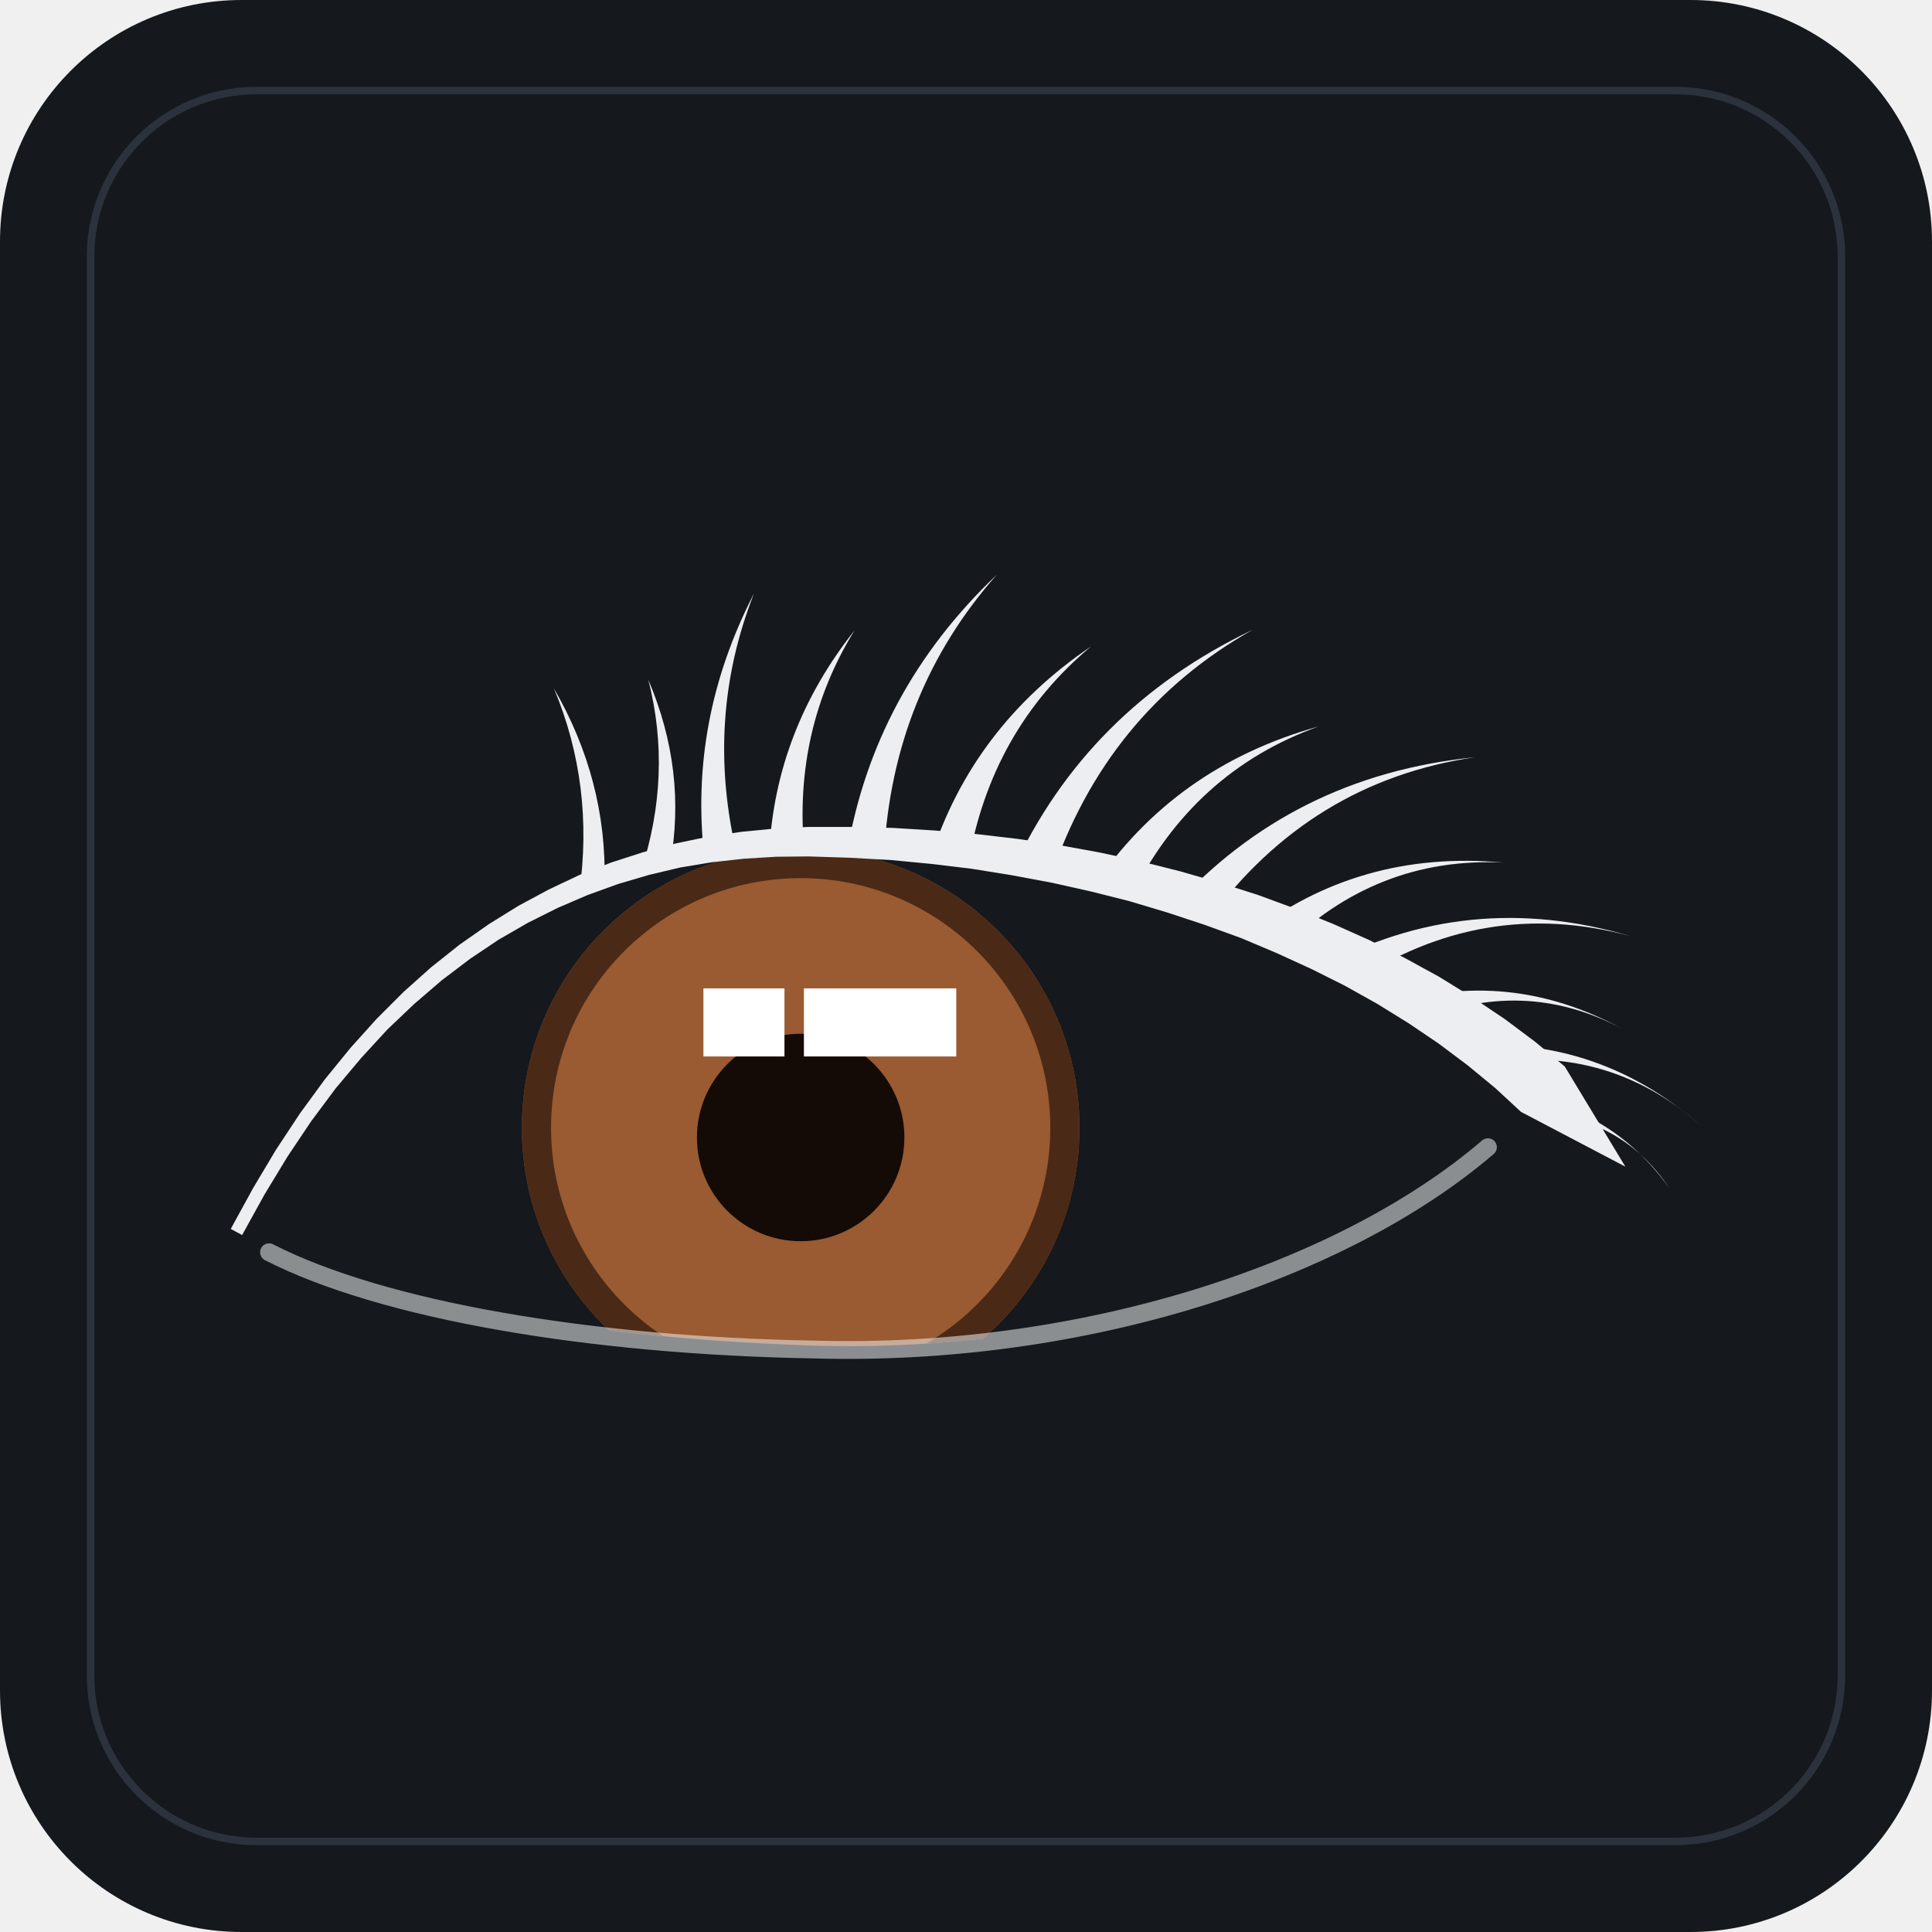
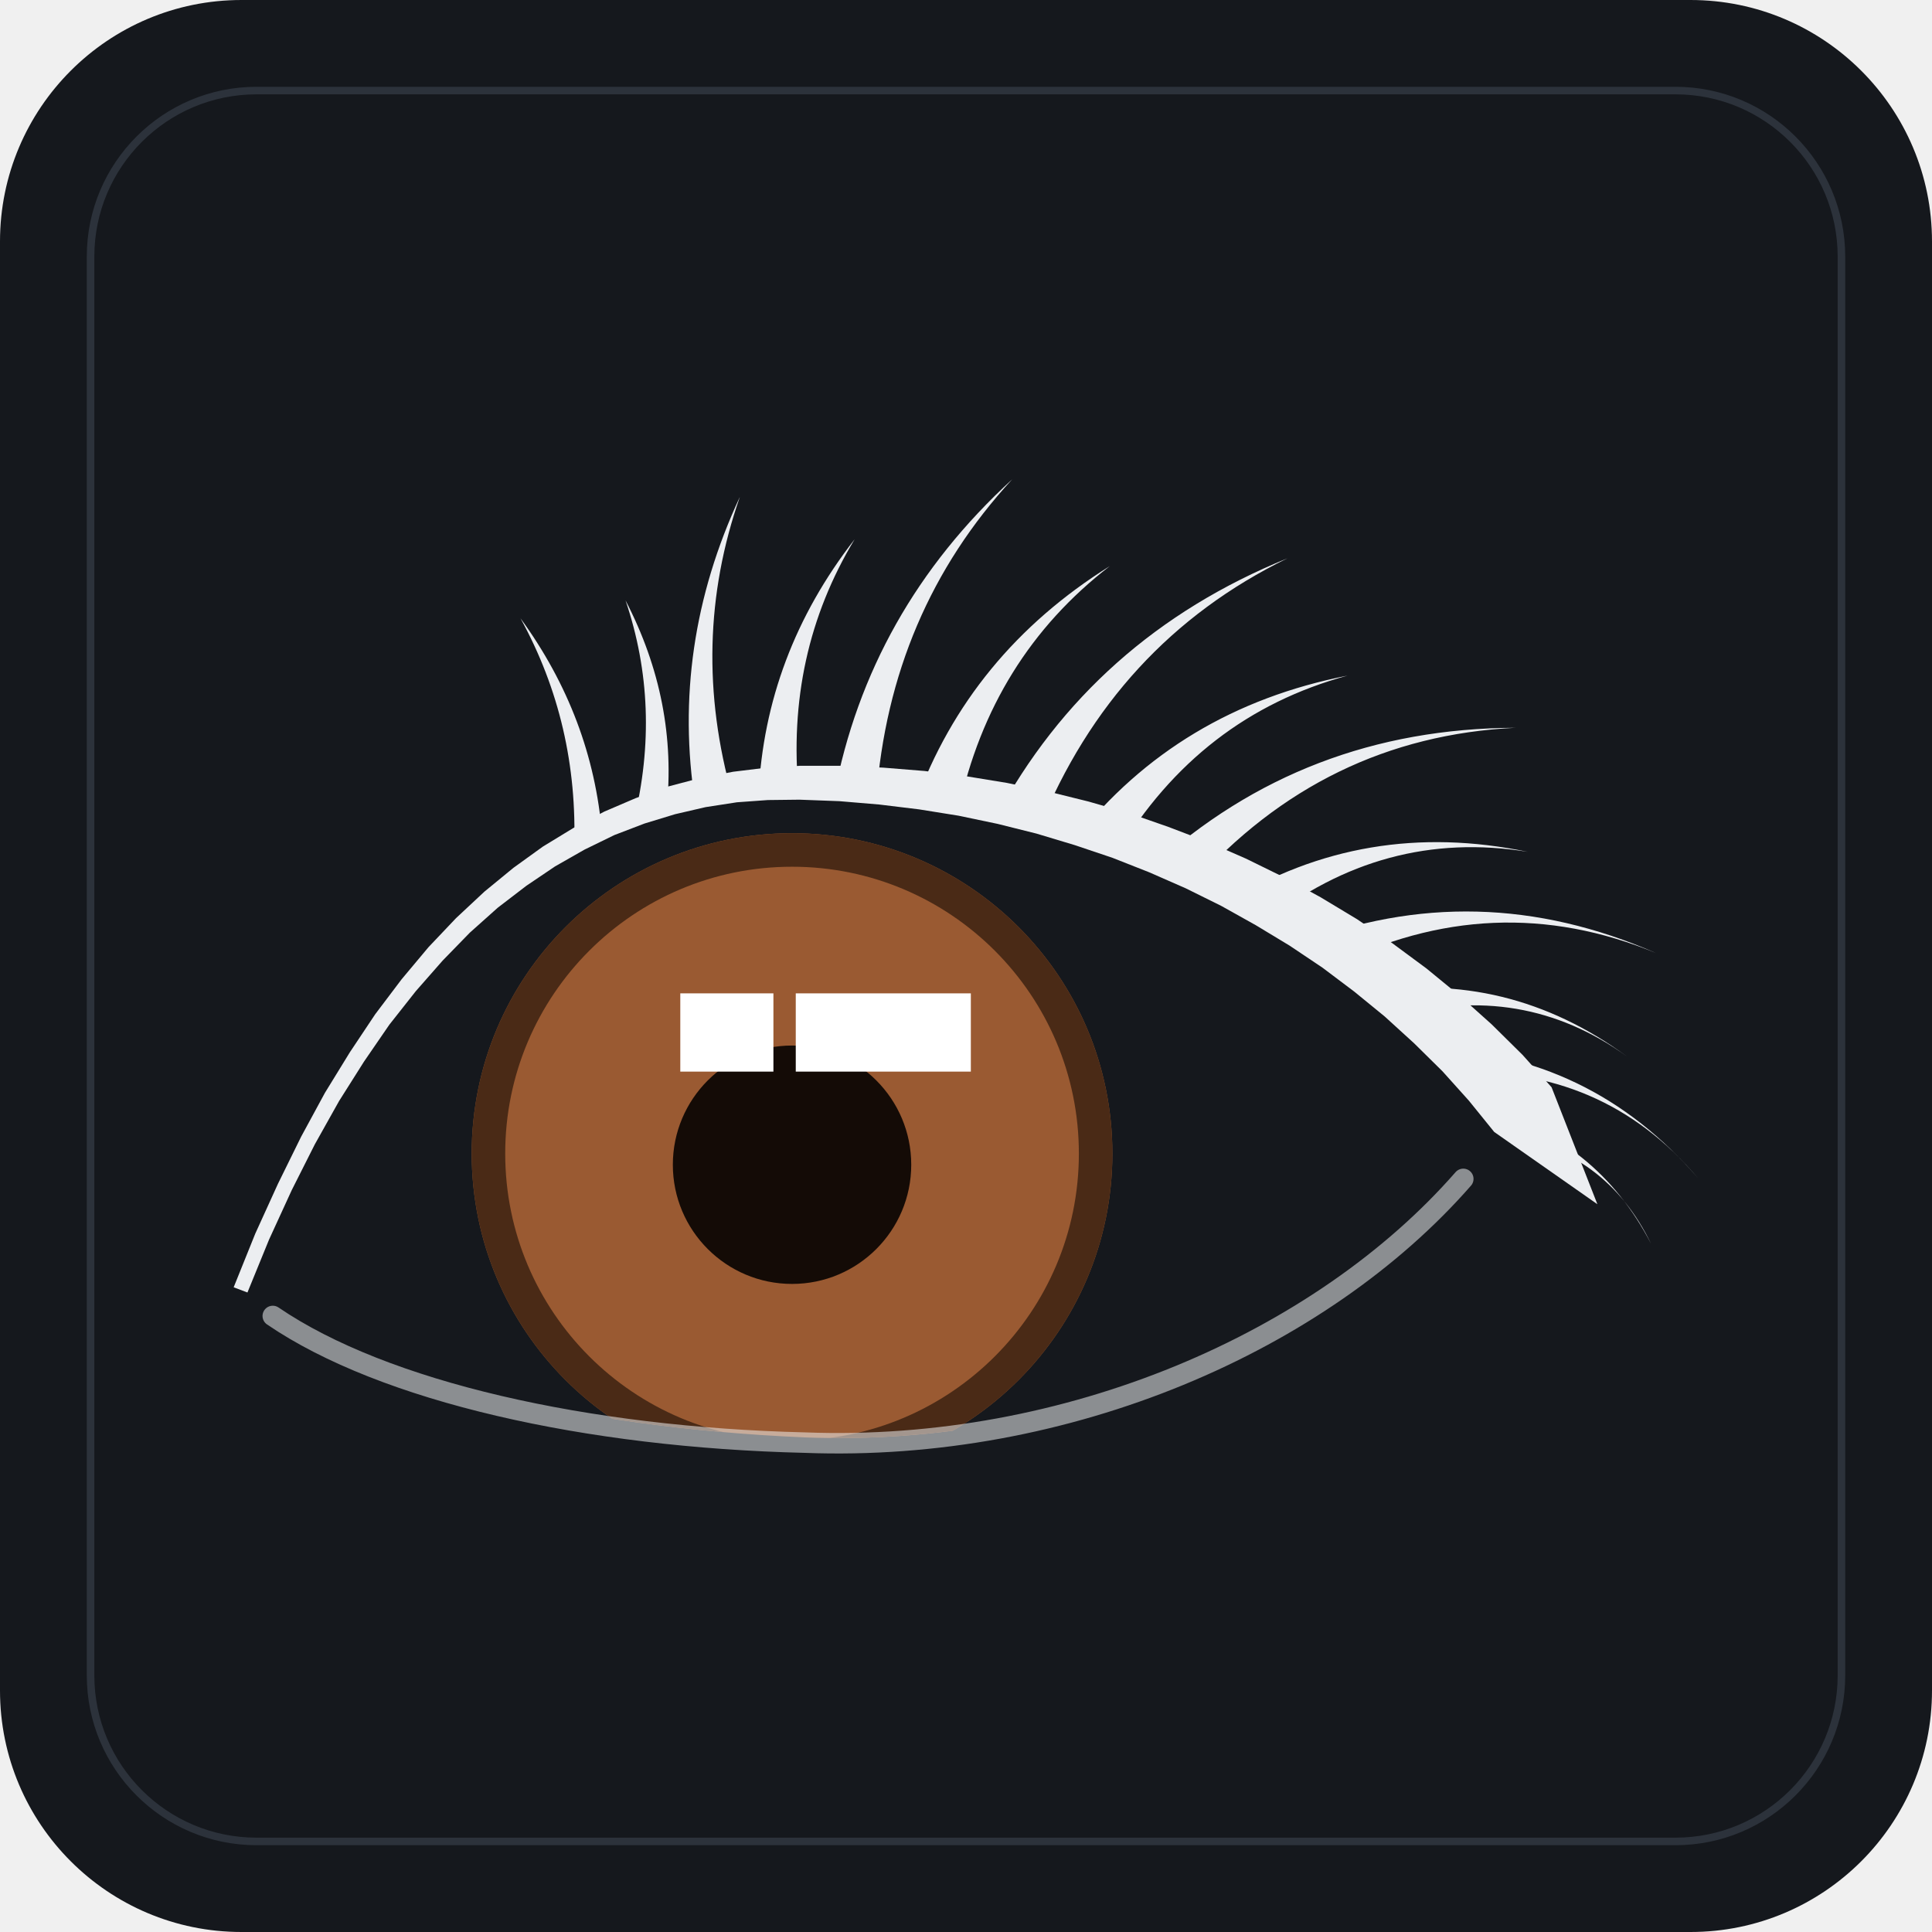
<svg xmlns="http://www.w3.org/2000/svg" viewBox="0 0 512 512" role="img" aria-label="COORDIX">
  <rect width="512" height="512" rx="64" fill="#15181d" />
  <rect x="24" y="24" width="464" height="464" rx="44" fill="none" stroke="#2c323b" stroke-width="2" />
-   <svg x="56" y="86" width="400" height="340" viewBox="11.5 20.42 46.56 25.34" preserveAspectRatio="xMidYMid meet">
+   <svg x="56" y="86" width="400" height="340" viewBox="14.44 19.52 40.52 27.33" preserveAspectRatio="xMidYMid meet">
    <defs>
      <clipPath id="cxi-abertura">
-         <path d="M12.32,41.32 C16.8,32.68 23.2,29.44 29.92,29.56 C38.4,29.68 46.8,32.44 52,37.48 C46.56,42.52 38.4,45.04 30.08,44.8 C22.72,44.56 16.32,43.36 12.32,41.32Z" />
+         <path d="M15.27,41.9 C19.08,32.1 24.52,28.43 30.23,28.57 C37.44,28.7 44.58,31.83 49,37.54 C44.38,43.26 37.44,46.11 30.37,45.84 C24.11,45.57 18.67,44.21 15.27,41.9Z" />
      </clipPath>
    </defs>
    <g class="cxi-olho">
      <g clip-path="url(#cxi-abertura)">
-         <circle class="cxi-iris" fill="#9a5a32" cx="29.68" cy="38.08" r="8.6" />
-         <circle class="cxi-limbo" stroke="#4a2a16" cx="29.68" cy="38.08" r="8.15" fill="none" stroke-width="0.9" />
-         <circle class="cxi-pupila" fill="#140b06" cx="29.68" cy="38.38" r="3.2" />
-         <path class="cxi-brilho" fill="#ffffff" d="M26.68,33.78h2.5v2.1h-2.5z M29.78,33.78h4.7v2.1h-4.7z" />
+         <circle class="cxi-iris" fill="#9a5a32" cx="30.03" cy="38.22" r="8.6" />
+         <circle class="cxi-limbo" stroke="#4a2a16" cx="30.03" cy="38.22" r="8.15" fill="none" stroke-width="0.9" />
+         <circle class="cxi-pupila" fill="#140b06" cx="30.03" cy="38.52" r="3.2" />
+         <path class="cxi-brilho" fill="#ffffff" d="M27.03,33.92h2.5v2.1h-2.5z M30.13,33.92h4.7v2.1h-4.7z" />
      </g>
-       <path class="cxi-inferior" stroke="#eceef1" opacity=".55" d="M13.28,41.92 C16.8,43.72 23.2,44.8 30.08,44.92 C38.4,45.16 46.4,42.52 50.88,38.68" fill="none" stroke-width="0.55" stroke-linecap="round" />
-       <path class="cxi-palpebra" fill="#eceef1" d="M12.1,41.2 L12.79,39.94 L13.5,38.75 L14.24,37.63 L15,36.59 L15.79,35.62 L16.6,34.72 L17.43,33.89 L18.28,33.13 L19.16,32.43 L20.06,31.8 L20.98,31.23 L21.91,30.73 L22.86,30.28 L23.83,29.9 L24.82,29.58 L25.82,29.31 L26.83,29.1 L27.86,28.95 L28.89,28.85 L29.93,28.8 L31.23,28.8 L32.52,28.83 L33.82,28.91 L35.1,29.02 L36.38,29.17 L37.65,29.36 L38.91,29.59 L40.16,29.86 L41.39,30.17 L42.6,30.52 L43.79,30.9 L44.96,31.33 L46.1,31.79 L47.22,32.29 L48.31,32.84 L49.37,33.42 L50.39,34.05 L51.39,34.72 L52.34,35.43 L53.25,36.19 L55.12,39.28 L51.9,37.59 L51.1,36.85 L50.25,36.15 L49.37,35.49 L48.44,34.86 L47.47,34.26 L46.47,33.7 L45.43,33.18 L44.36,32.69 L43.27,32.23 L42.14,31.82 L40.99,31.44 L39.82,31.09 L38.63,30.79 L37.42,30.52 L36.19,30.29 L34.95,30.09 L33.7,29.94 L32.45,29.82 L31.18,29.75 L29.92,29.71 L28.92,29.72 L27.93,29.78 L26.94,29.89 L25.97,30.05 L25,30.28 L24.05,30.56 L23.11,30.9 L22.18,31.3 L21.26,31.76 L20.36,32.28 L19.48,32.87 L18.61,33.53 L17.76,34.26 L16.93,35.05 L16.13,35.92 L15.34,36.86 L14.58,37.88 L13.85,38.97 L13.14,40.14 L12.45,41.39Z" />
-       <path class="cxi-cilios" fill="#eceef1" d="M22.85,30.83 Q23.32,27.52 22.07,24.53 Q23.71,27.37 23.63,30.53Z M24.75,30.18 Q25.73,27.19 24.98,24.26 Q26.18,27.08 25.65,29.96Z M26.71,29.76 Q26.22,25.52 28.24,21.6 Q26.72,25.46 27.71,29.64Z M28.71,29.57 Q28.91,25.81 31.34,22.74 Q29.45,25.8 29.79,29.55Z M31.11,29.59 Q31.95,24.61 35.73,21.02 Q32.52,24.65 32.25,29.66Z M33.68,29.78 Q34.97,25.72 38.64,23.23 Q35.56,25.8 34.85,29.92Z M36.22,30.13 Q38.51,25.16 43.62,22.72 Q39.1,25.27 37.39,30.36Z M38.71,30.65 Q41.2,26.94 45.66,25.7 Q41.78,27.09 39.87,30.95Z M41.14,31.32 Q44.83,27.22 50.48,26.65 Q45.39,27.4 42.25,31.69Z M43.48,32.15 Q46.9,29.49 51.35,29.9 Q47.42,29.71 44.53,32.59Z M45.71,33.14 Q50.23,30.68 55.28,32.17 Q50.71,30.93 46.67,33.63Z M47.81,34.29 Q51.52,33.13 55.01,35.02 Q51.94,33.4 48.67,34.82Z M49.76,35.59 Q54.11,35.1 57.46,38.02 Q54.48,35.38 50.5,36.15Z M51.54,37.04 Q54.64,37.38 56.49,39.96 Q54.95,37.67 52.15,37.62Z" />
+       <path class="cxi-inferior" stroke="#eceef1" opacity=".55" d="M16.09,42.58 C19.08,44.62 24.52,45.84 30.37,45.98 C37.44,46.25 44.24,43.26 48.05,38.9" fill="none" stroke-width="0.55" stroke-linecap="round" />
+       <path class="cxi-palpebra" fill="#eceef1" d="M15.04,41.81 L15.62,40.37 L16.23,39.03 L16.85,37.77 L17.49,36.59 L18.16,35.5 L18.84,34.48 L19.55,33.54 L20.27,32.68 L21.01,31.9 L21.77,31.19 L22.55,30.55 L23.34,29.98 L24.16,29.48 L24.99,29.04 L25.83,28.68 L26.69,28.37 L27.56,28.14 L28.45,27.97 L29.35,27.86 L30.25,27.81 L31.36,27.81 L32.48,27.86 L33.59,27.95 L34.7,28.09 L35.8,28.27 L36.9,28.5 L37.99,28.77 L39.07,29.08 L40.13,29.45 L41.18,29.85 L42.21,30.3 L43.23,30.8 L44.22,31.34 L45.2,31.93 L46.14,32.57 L47.06,33.25 L47.95,33.98 L48.81,34.75 L49.64,35.57 L50.42,36.44 L51.65,39.58 L48.88,37.64 L48.2,36.8 L47.49,36.01 L46.73,35.26 L45.94,34.54 L45.12,33.87 L44.27,33.23 L43.39,32.64 L42.48,32.09 L41.55,31.57 L40.6,31.1 L39.62,30.67 L38.63,30.28 L37.62,29.94 L36.59,29.63 L35.55,29.37 L34.5,29.15 L33.44,28.98 L32.37,28.85 L31.3,28.76 L30.23,28.72 L29.38,28.73 L28.55,28.79 L27.71,28.92 L26.89,29.11 L26.07,29.36 L25.26,29.67 L24.46,30.06 L23.67,30.51 L22.9,31.03 L22.13,31.62 L21.38,32.29 L20.65,33.04 L19.93,33.86 L19.22,34.76 L18.54,35.75 L17.87,36.81 L17.22,37.97 L16.6,39.2 L15.99,40.53 L15.41,41.95Z" />
+       <path class="cxi-cilios" fill="#eceef1" d="M24.18,30.03 Q24.3,26.69 22.74,23.85 Q24.67,26.5 24.93,29.65Z M25.78,29.29 Q26.53,26.23 25.56,23.37 Q26.97,26.09 26.66,29Z M27.43,28.81 Q26.77,24.59 28.63,20.59 Q27.26,24.51 28.43,28.64Z M29.13,28.58 Q29.31,24.82 31.71,21.73 Q29.85,24.81 30.21,28.56Z M31.16,28.6 Q32.1,23.64 35.94,20.12 Q32.66,23.68 32.29,28.68Z M33.34,28.81 Q34.8,24.8 38.56,22.45 Q35.38,24.9 34.5,28.99Z M35.5,29.2 Q38.09,24.37 43.33,22.24 Q38.68,24.51 36.66,29.49Z M37.63,29.78 Q40.4,26.28 44.94,25.39 Q40.97,26.47 38.76,30.16Z M39.7,30.53 Q43.78,26.81 49.45,26.79 Q44.31,27.04 40.78,31.01Z M41.71,31.48 Q45.4,29.21 49.78,30.12 Q45.9,29.49 42.7,32.03Z M43.62,32.6 Q48.41,30.73 53.23,32.84 Q48.85,31.03 44.51,33.21Z M45.42,33.9 Q49.24,33.27 52.44,35.61 Q49.63,33.59 46.19,34.55Z M47.09,35.39 Q51.46,35.52 54.36,38.89 Q51.79,35.85 47.73,36.05Z M48.61,37.04 Q51.63,37.83 53.09,40.64 Q51.89,38.16 49.13,37.7Z" />
    </g>
  </svg>
</svg>
